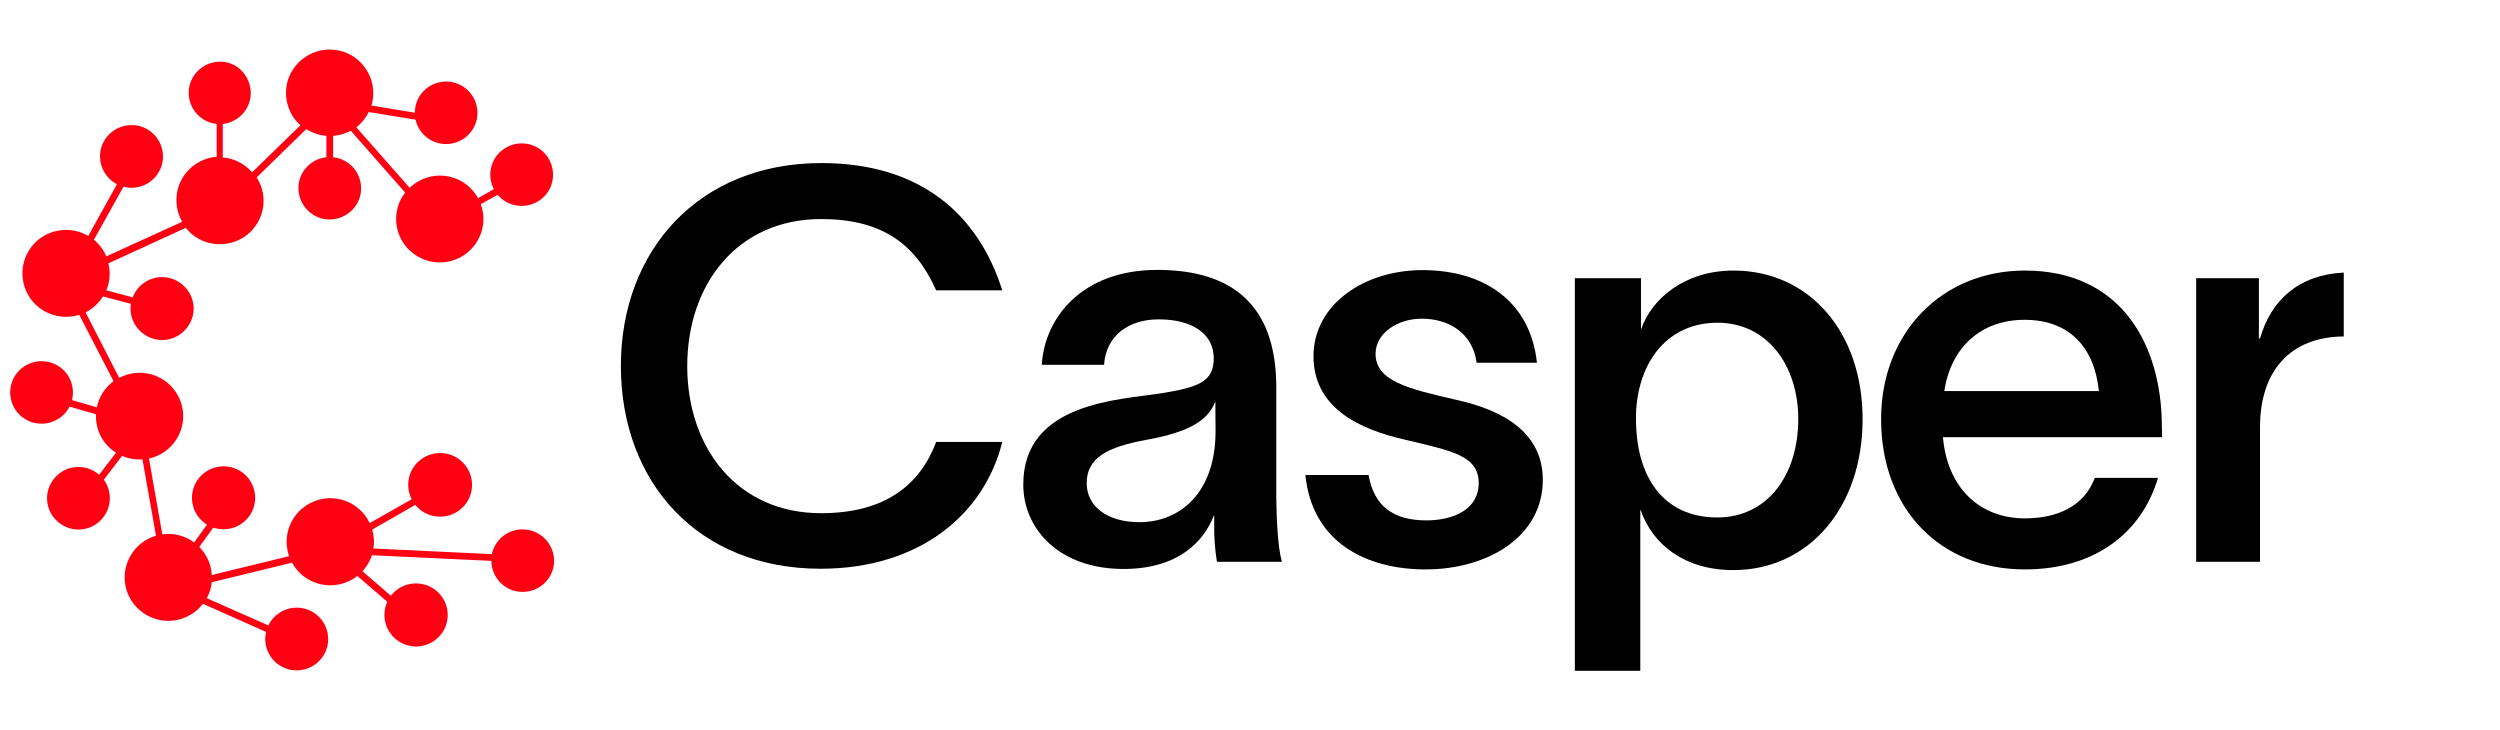
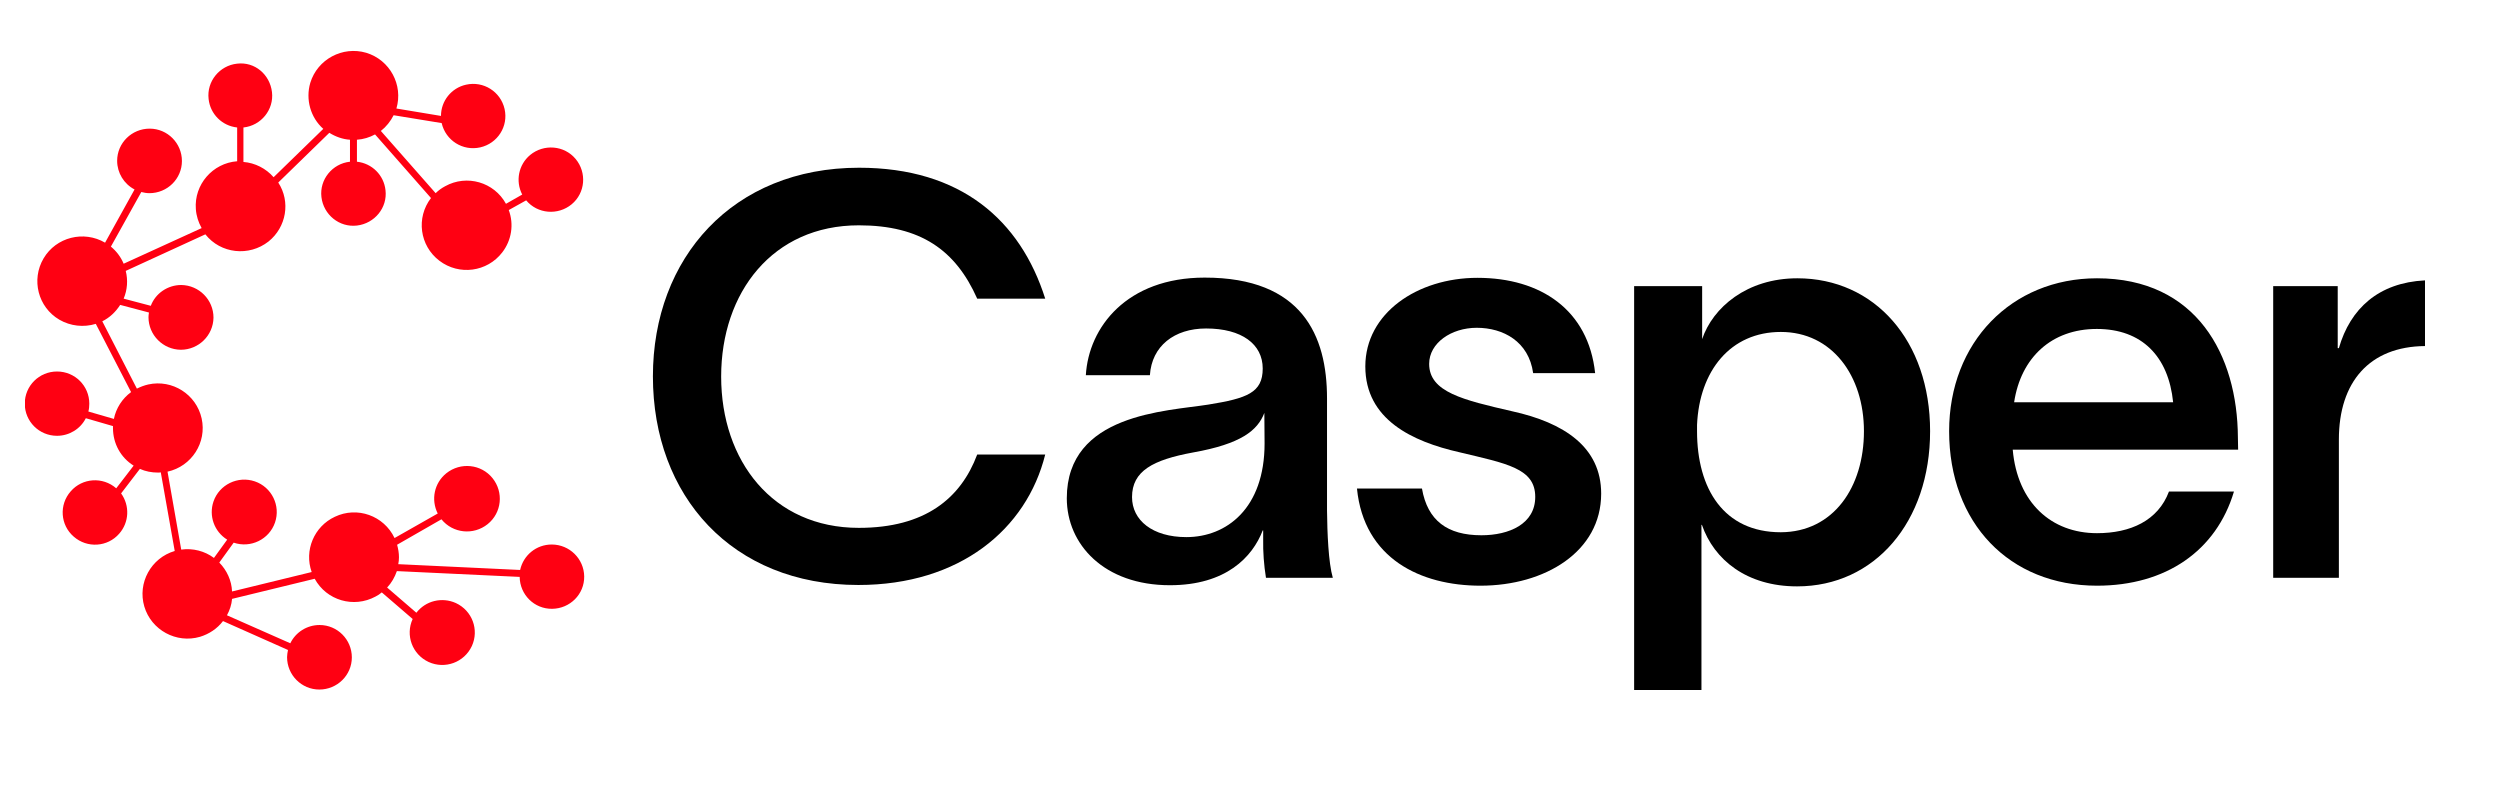
- <svg xmlns="http://www.w3.org/2000/svg" width="120" height="35" viewBox="115 -5 25 75" fill="none">
+ <svg xmlns="http://www.w3.org/2000/svg" width="125" height="40" viewBox="110 -5 25 80" fill="none">
  <g clip-path="url(#clip0_9_51)">
    <path d="M83.335 53.499C70.707 53.499 62.791 44.594 62.791 32.636C62.791 20.794 70.777 11.773 83.404 11.773C93.595 11.773 99.538 17.023 102.021 24.864H95.22C93.061 20.007 89.556 17.532 83.381 17.532C74.769 17.532 69.616 24.24 69.616 32.659C69.616 41.078 74.769 47.786 83.381 47.786C89.997 47.786 93.572 44.849 95.22 40.454H102.021C100.164 47.925 93.479 53.499 83.335 53.499Z" fill="black" />
    <path d="M130.782 52.782H124.097C123.888 51.487 123.795 50.191 123.818 48.896V48.041H123.772C122.751 50.7 120.104 53.522 114.487 53.522C107.917 53.522 104.18 49.451 104.18 44.825C104.18 36.36 114.139 36.129 118.34 35.458C122.194 34.833 123.772 34.278 123.772 31.85C123.772 29.421 121.683 27.848 118.108 27.848C114.928 27.848 112.676 29.606 112.49 32.52H106.084C106.362 27.733 110.169 22.76 117.969 22.76C127.718 22.76 130.202 28.565 130.202 34.833V46.051C130.225 48.272 130.341 51.255 130.782 52.782ZM123.935 36.291C123.261 38.048 121.613 39.39 116.808 40.246C112.792 40.986 110.703 42.096 110.703 44.71C110.703 47.023 112.746 48.711 116.135 48.711C120.151 48.711 123.958 45.843 123.958 39.344L123.935 36.291Z" fill="black" />
    <path d="M145.174 27.779C142.621 27.779 140.416 29.305 140.416 31.387C140.416 34.209 143.805 34.995 148.726 36.129C153.879 37.262 157.617 39.691 157.617 44.363C157.617 50.168 151.999 53.569 145.546 53.569C139.557 53.569 133.893 50.862 133.197 43.854H139.696C140.253 47.069 142.25 48.526 145.639 48.526C148.424 48.526 151.024 47.393 151.024 44.687C151.024 41.819 148.146 41.356 143.434 40.223C138.744 39.159 134.032 36.961 134.032 31.642C134.032 26.322 139.232 22.783 145.244 22.783C151.581 22.783 156.34 25.998 157.013 32.312H150.815C150.374 29.143 147.821 27.779 145.174 27.779Z" fill="black" />
    <path d="M190.51 38.118C190.51 47.208 184.962 53.638 177.209 53.638C172.171 53.638 168.898 50.978 167.691 47.485H167.645V64.023H160.913V23.616H167.715V28.912C168.782 25.743 172.195 22.829 177.232 22.829C184.962 22.829 190.51 29.074 190.51 38.118ZM183.894 38.118C183.894 32.59 180.714 28.195 175.584 28.195C170.547 28.195 167.436 32.081 167.204 37.493V38.118C167.204 43.877 169.873 48.225 175.584 48.225C180.83 48.202 183.894 43.738 183.894 38.118Z" fill="black" />
    <path d="M221.313 39.968H198.773C199.238 45.265 202.627 48.318 207.2 48.318C210.542 48.318 213.305 47.069 214.396 44.155H220.896C219.131 50.076 214.094 53.569 207.2 53.569C198.425 53.569 192.413 47.3 192.413 38.118C192.413 29.259 198.634 22.829 207.2 22.829C217.158 22.829 221.244 30.508 221.29 38.742L221.313 39.968ZM214.814 35.227C214.349 30.647 211.703 27.895 207.177 27.895C202.65 27.895 199.586 30.762 198.913 35.227H214.814Z" fill="black" />
    <path d="M231.388 38.95V52.782H224.819V23.616H231.272V29.814H231.388C232.525 25.859 235.357 23.268 240 23.037V29.606C234.452 29.652 231.388 33.191 231.388 38.95Z" fill="black" />
    <path d="M52.67 49.451C51.138 49.451 49.838 50.515 49.513 51.996L37.326 51.417C37.373 51.186 37.396 50.955 37.396 50.724C37.396 50.307 37.326 49.891 37.21 49.474L41.644 46.93C42.782 48.341 44.847 48.549 46.263 47.416C47.679 46.283 47.888 44.224 46.751 42.813C45.614 41.402 43.547 41.194 42.132 42.327C40.924 43.299 40.576 44.964 41.273 46.352L36.955 48.804C35.887 46.56 33.218 45.612 30.989 46.676C28.9 47.647 27.902 50.053 28.668 52.204L20.706 54.147C20.659 53.06 20.195 52.042 19.429 51.255L20.868 49.266C22.563 49.845 24.42 48.943 25 47.254C25.581 45.566 24.675 43.715 22.981 43.137C21.286 42.559 19.429 43.461 18.849 45.149C18.361 46.583 18.918 48.156 20.218 48.966L18.895 50.793C17.967 50.099 16.783 49.798 15.622 49.96L14.253 42.166C16.667 41.633 18.199 39.251 17.665 36.846C17.131 34.44 14.74 32.914 12.326 33.446C11.931 33.538 11.56 33.677 11.188 33.862L7.73 27.131C8.473 26.761 9.076 26.183 9.517 25.489L12.396 26.252C12.372 26.414 12.349 26.553 12.349 26.715C12.349 28.496 13.788 29.953 15.576 29.976C17.363 29.976 18.826 28.542 18.849 26.761C18.849 24.98 17.41 23.523 15.622 23.5C14.276 23.5 13.046 24.332 12.581 25.581L9.865 24.864C10.237 23.985 10.306 23.014 10.074 22.089L18.036 18.434C19.568 20.377 22.4 20.678 24.35 19.151C26.138 17.717 26.579 15.173 25.325 13.253L30.432 8.28C31.059 8.674 31.779 8.928 32.498 8.974V11.172C30.734 11.357 29.434 12.953 29.643 14.71C29.852 16.468 31.43 17.764 33.194 17.555C34.959 17.347 36.259 15.774 36.05 14.017C35.887 12.513 34.703 11.334 33.194 11.172V8.974C33.844 8.928 34.448 8.743 35.005 8.442L40.599 14.803C39.091 16.769 39.462 19.568 41.435 21.071C43.408 22.575 46.217 22.204 47.726 20.238C48.654 19.036 48.91 17.44 48.376 16.006L50.117 15.034C51.254 16.399 53.297 16.561 54.667 15.428C56.036 14.294 56.199 12.259 55.061 10.894C53.924 9.529 51.881 9.368 50.511 10.501C49.351 11.472 49.026 13.114 49.722 14.456L48.097 15.381C46.913 13.207 44.174 12.421 42.015 13.623C41.667 13.808 41.342 14.04 41.064 14.317L35.585 8.095C36.119 7.679 36.56 7.124 36.862 6.523L41.667 7.309C42.062 9.044 43.78 10.131 45.521 9.738C47.262 9.344 48.353 7.633 47.958 5.898C47.563 4.163 45.846 3.076 44.105 3.469C42.642 3.793 41.598 5.089 41.598 6.592L37.141 5.852C37.837 3.493 36.491 0.995 34.123 0.278C31.755 -0.416 29.248 0.925 28.529 3.284C28.041 4.95 28.552 6.754 29.829 7.887L24.861 12.721C24.095 11.842 23.004 11.287 21.843 11.195V7.748C23.608 7.563 24.907 5.967 24.698 4.21C24.49 2.452 22.981 1.156 21.216 1.365C19.452 1.55 18.152 3.146 18.361 4.903C18.524 6.407 19.708 7.587 21.216 7.748V11.125C18.756 11.31 16.899 13.461 17.085 15.913C17.131 16.584 17.34 17.232 17.665 17.81L9.865 21.372C9.587 20.701 9.146 20.123 8.589 19.66L11.63 14.202C11.908 14.271 12.163 14.317 12.442 14.317C14.229 14.317 15.692 12.883 15.692 11.102C15.692 9.321 14.253 7.864 12.465 7.864C10.678 7.864 9.215 9.298 9.215 11.079C9.215 12.282 9.889 13.392 10.956 13.947L8.008 19.267C5.873 18.018 3.11 18.712 1.857 20.84C0.603 22.968 1.3 25.72 3.435 26.969C4.55 27.617 5.873 27.756 7.08 27.386L10.608 34.209C9.726 34.856 9.099 35.828 8.89 36.892L6.337 36.152C6.407 35.897 6.43 35.62 6.43 35.365C6.43 33.584 4.991 32.15 3.203 32.15C1.416 32.15 -0.023 33.584 -0.023 35.365C-0.023 37.146 1.416 38.58 3.203 38.58C4.433 38.58 5.548 37.886 6.082 36.822L8.798 37.609C8.798 37.678 8.798 37.748 8.798 37.817C8.798 39.344 9.564 40.755 10.864 41.564L9.123 43.831C7.776 42.651 5.733 42.79 4.573 44.132C3.389 45.473 3.528 47.508 4.875 48.665C6.221 49.845 8.264 49.706 9.424 48.364C10.422 47.231 10.492 45.566 9.61 44.34L11.49 41.888C12.047 42.142 12.674 42.258 13.301 42.258C13.394 42.258 13.487 42.258 13.579 42.235L14.972 50.099C12.604 50.793 11.235 53.291 11.931 55.65C12.628 58.009 15.135 59.374 17.502 58.68C18.408 58.403 19.22 57.871 19.8 57.107L26.3 59.998C26.254 60.23 26.207 60.484 26.207 60.715C26.207 62.496 27.647 63.954 29.434 63.954C31.221 63.954 32.684 62.52 32.684 60.739C32.684 58.958 31.245 57.501 29.457 57.501C28.204 57.501 27.066 58.218 26.532 59.328L20.195 56.529C20.474 56.02 20.659 55.465 20.706 54.887L28.97 52.875C30.154 55.049 32.87 55.835 35.051 54.656C35.284 54.54 35.493 54.401 35.678 54.239L38.766 56.899C38.023 58.518 38.719 60.438 40.367 61.201C41.992 61.941 43.919 61.248 44.685 59.605C45.428 57.986 44.731 56.066 43.083 55.303C41.691 54.679 40.066 55.072 39.137 56.275L36.212 53.754C36.653 53.291 36.978 52.713 37.187 52.111L49.467 52.69C49.49 54.471 50.929 55.905 52.717 55.881C54.504 55.858 55.943 54.424 55.92 52.643C55.897 50.885 54.458 49.451 52.67 49.451Z" fill="#FF0012" />
  </g>
  <defs>
    <clipPath id="clip0_9_51">
      <rect width="400" height="64" fill="none" />
    </clipPath>
  </defs>
</svg>
